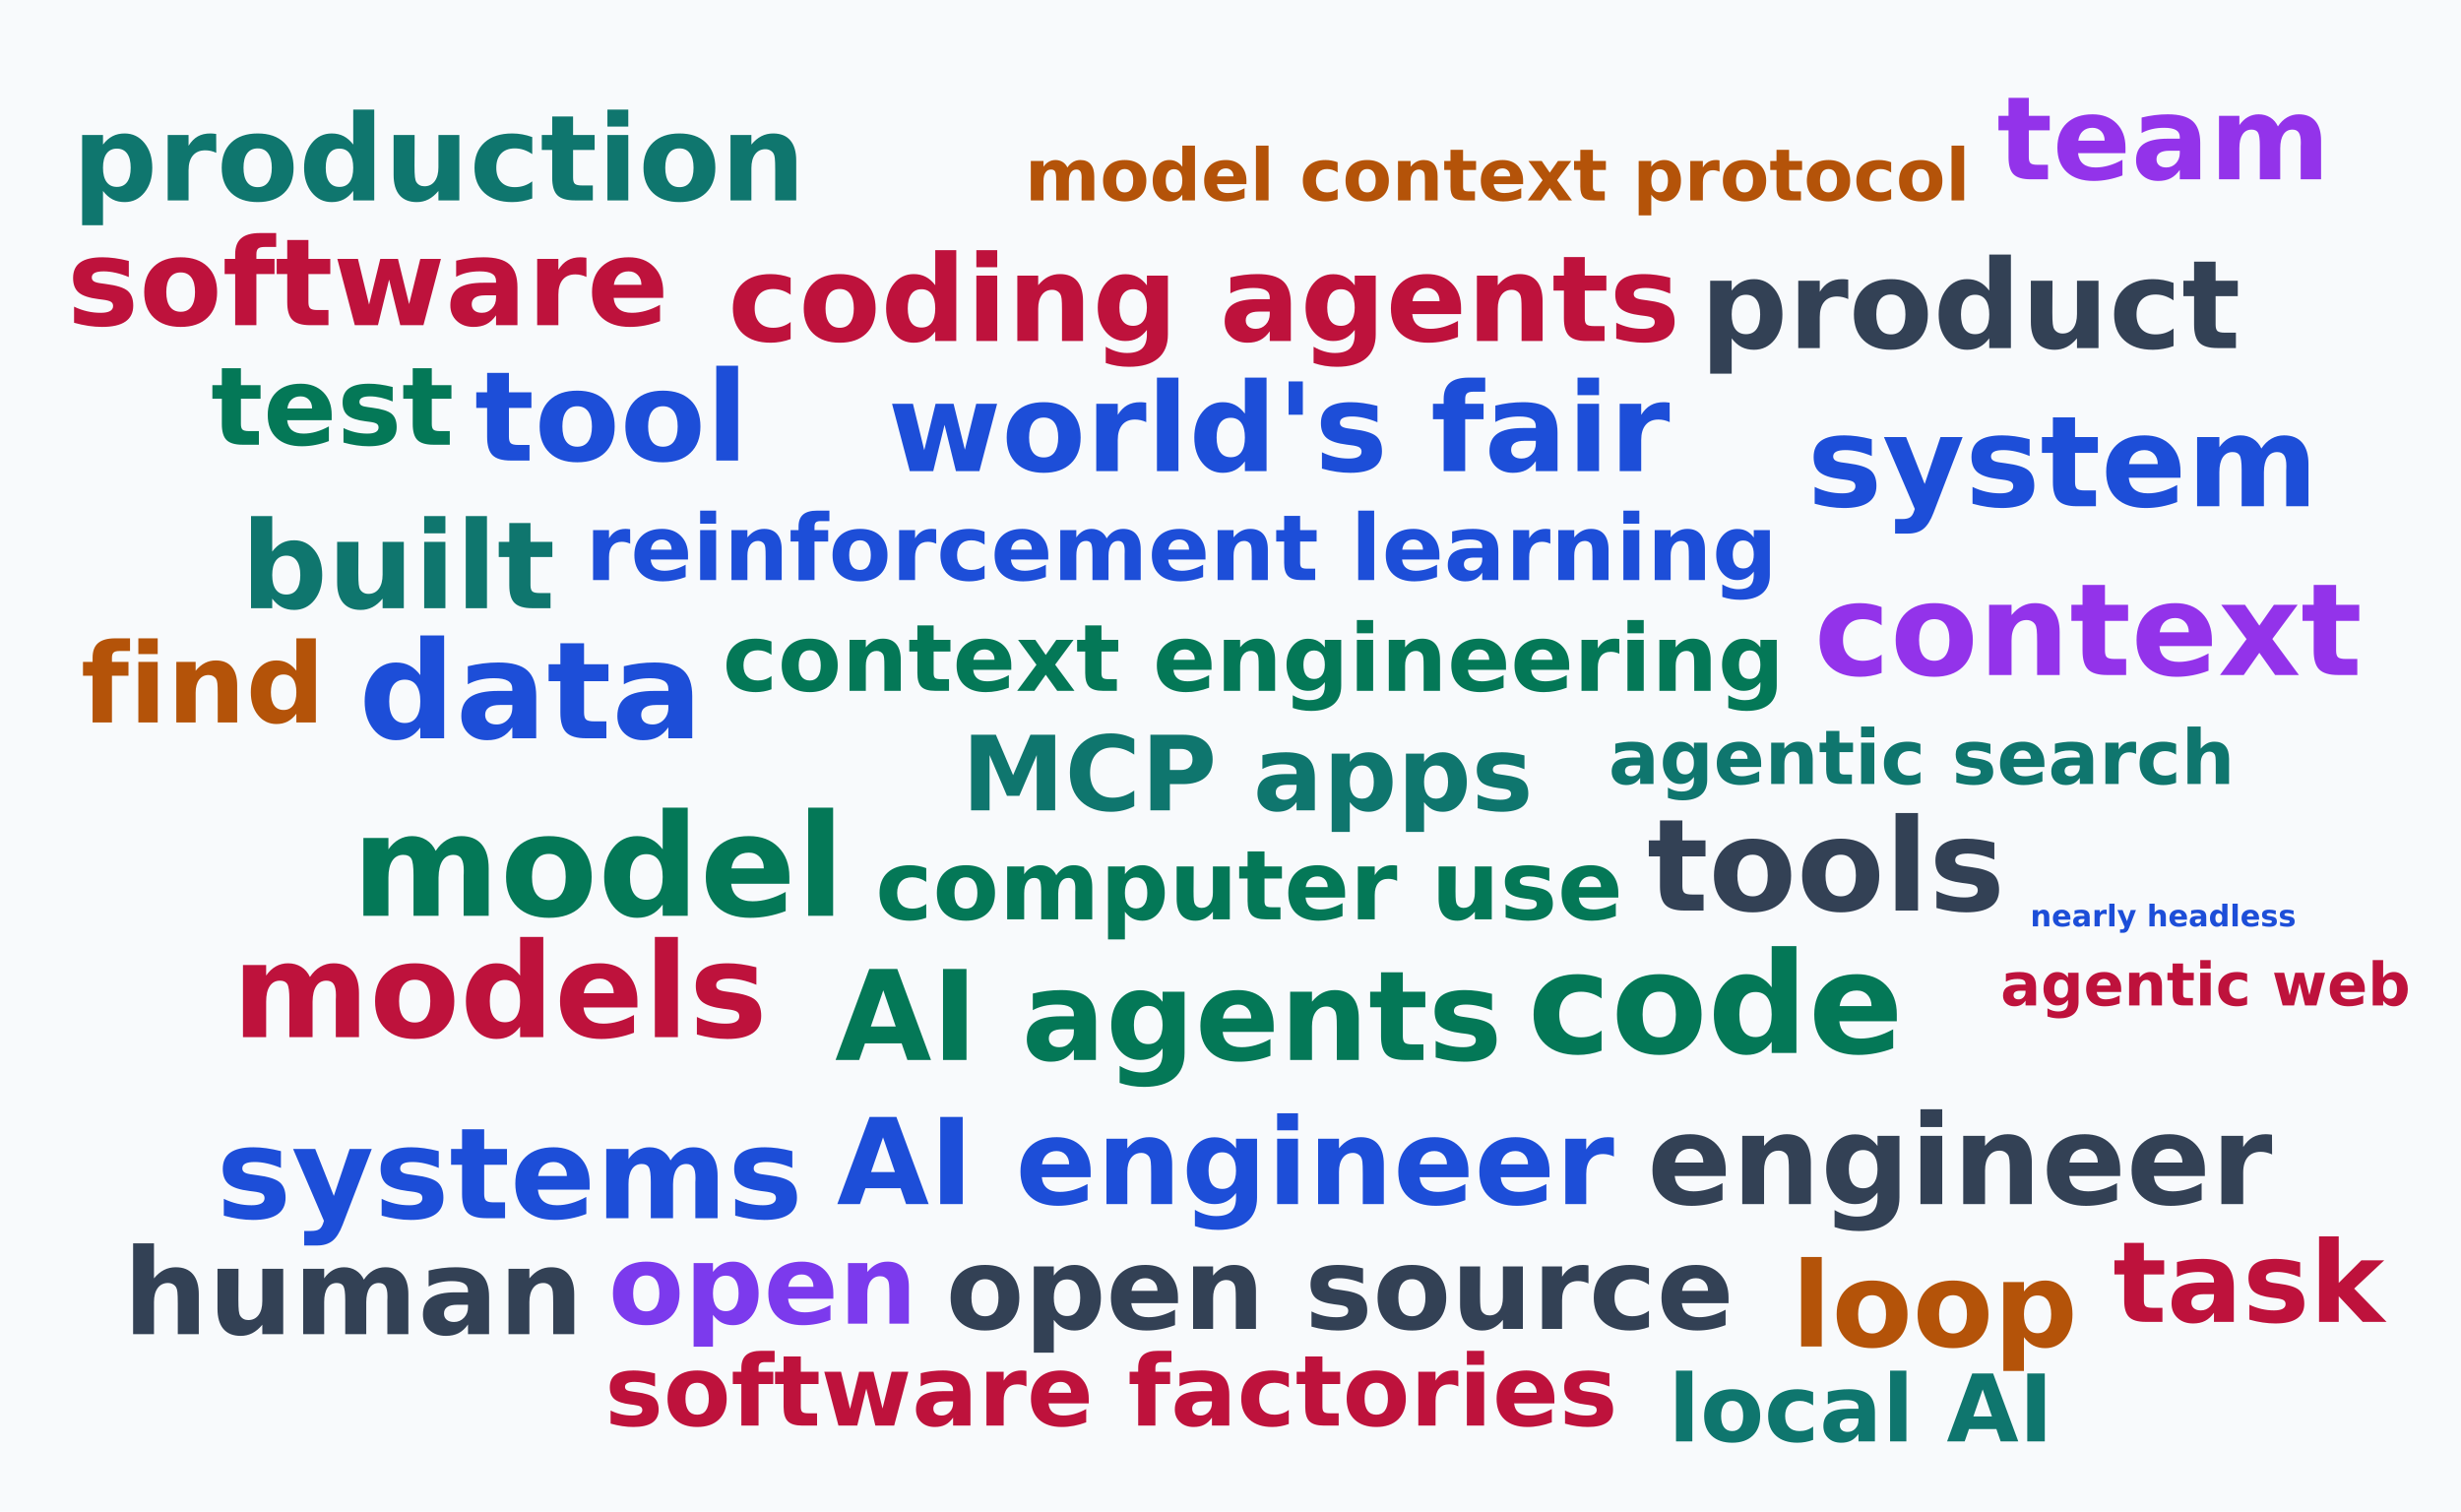
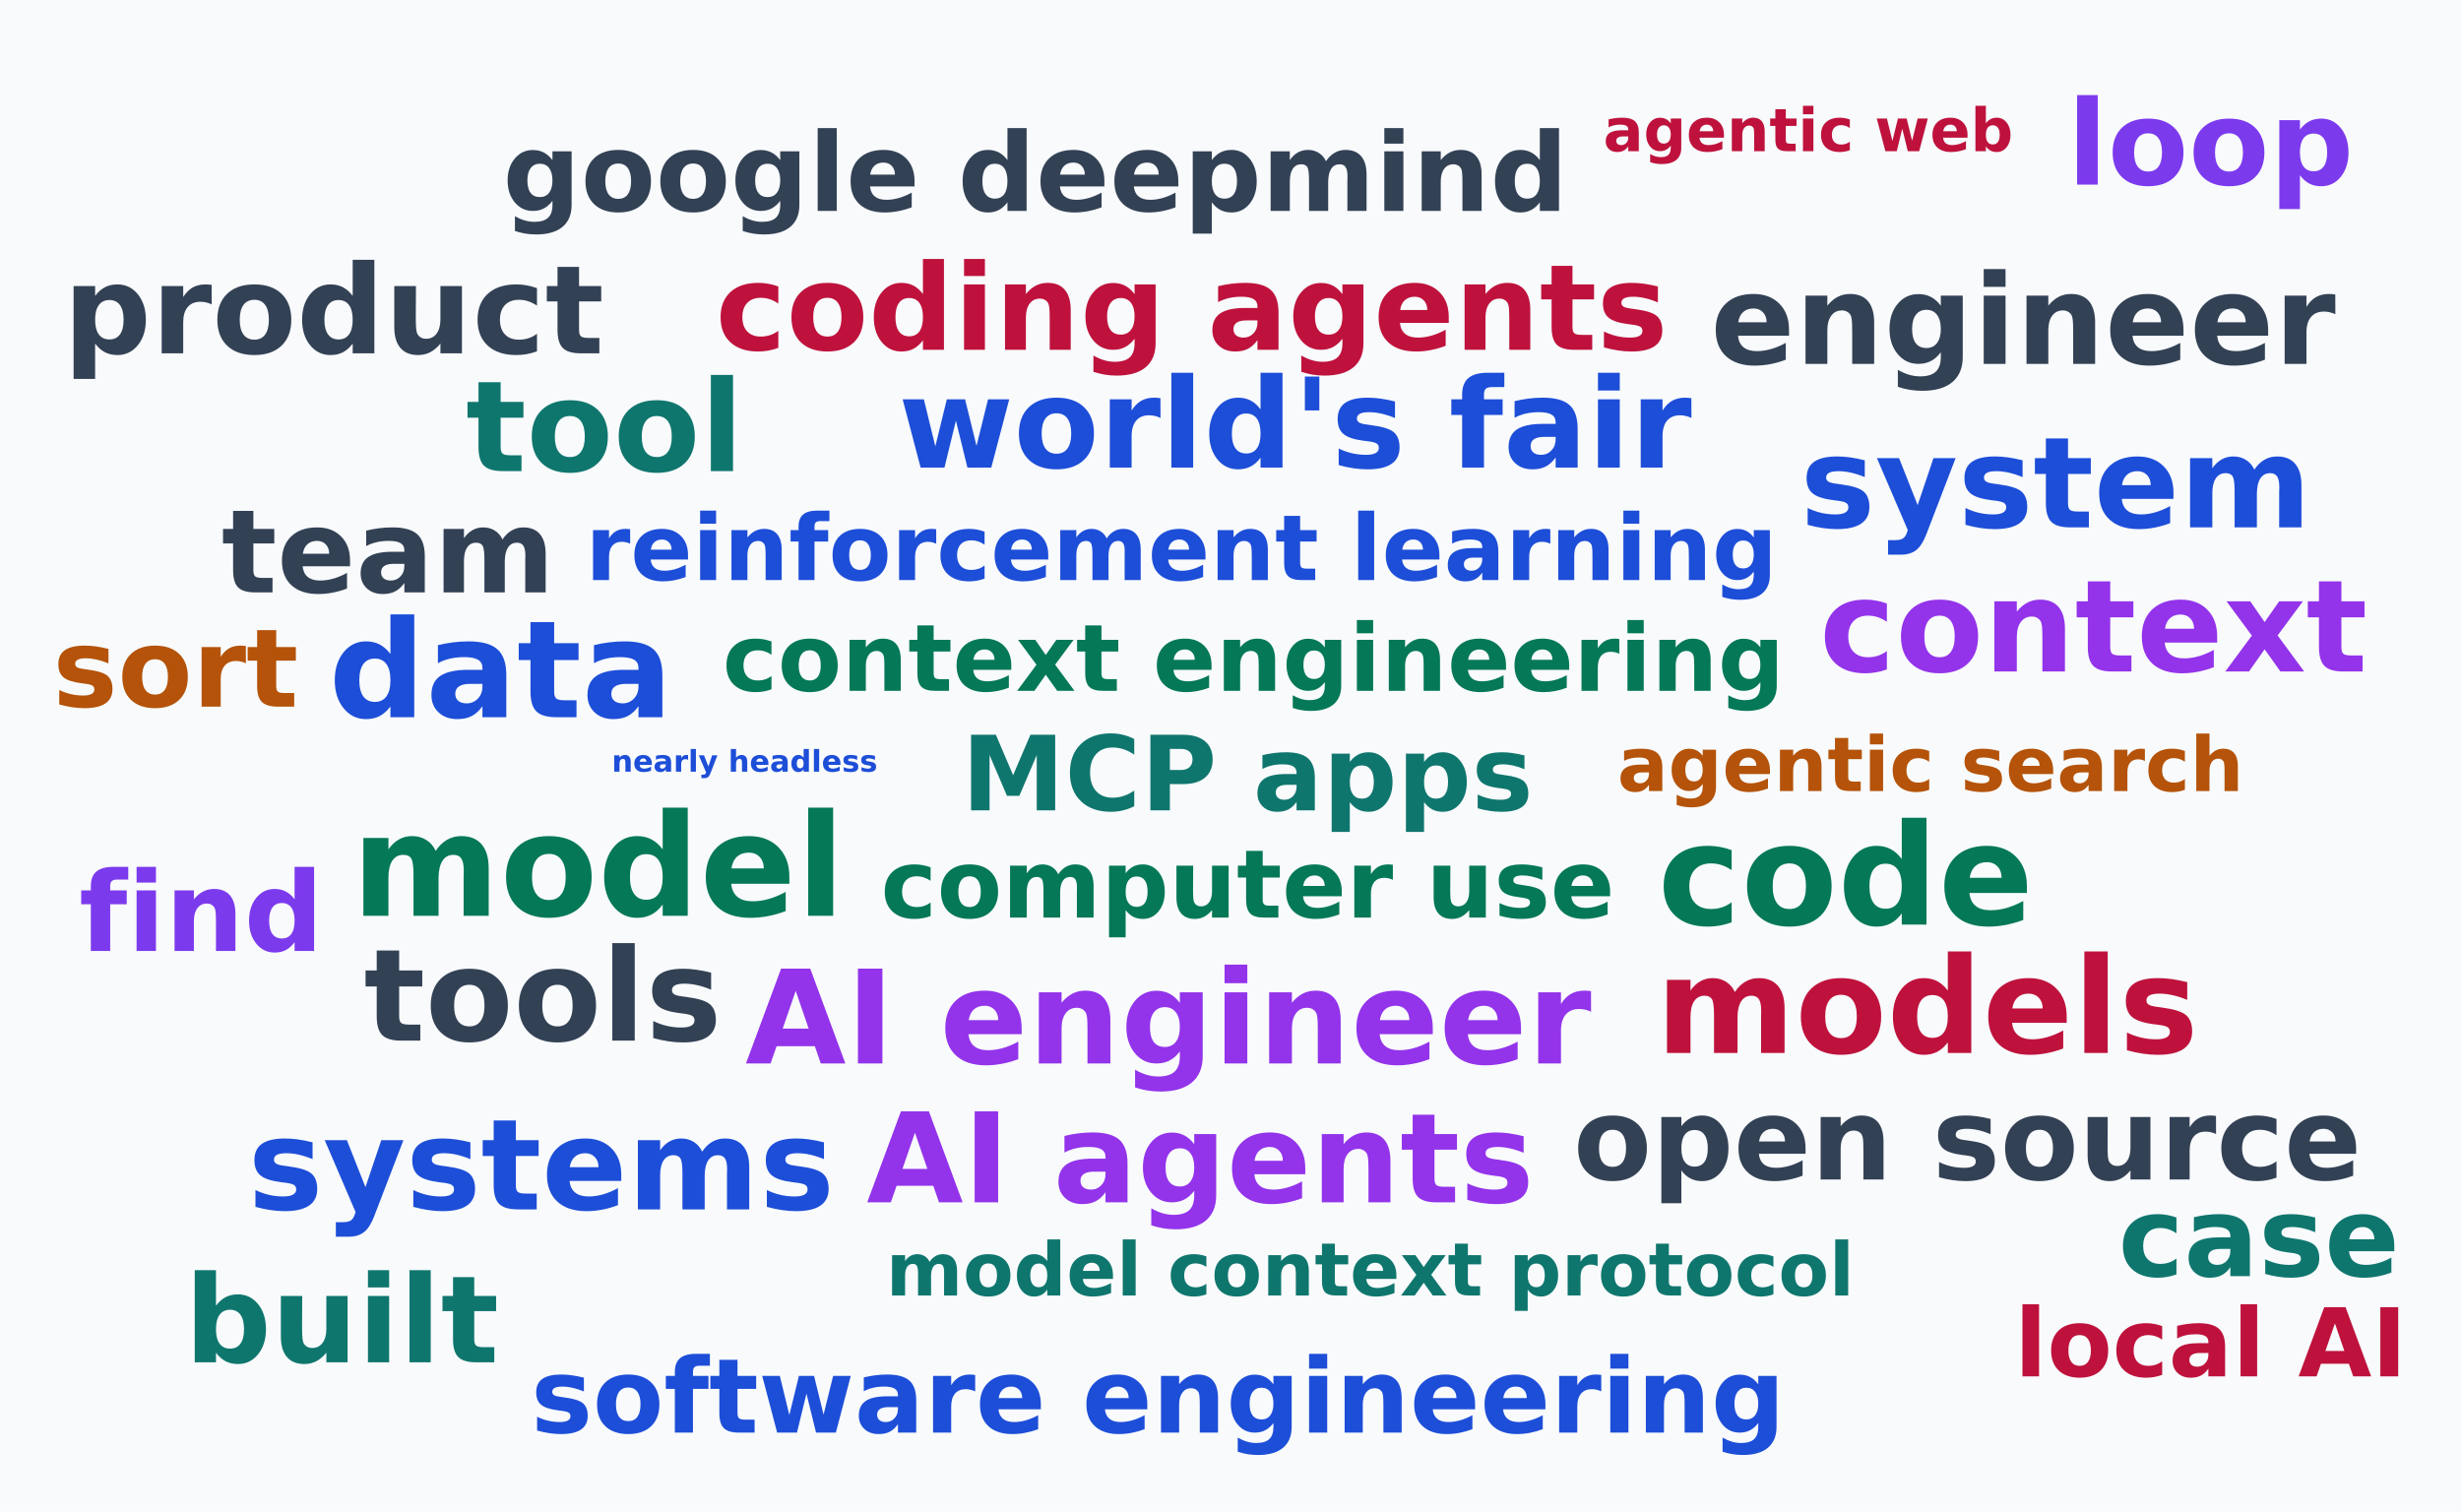
<svg xmlns="http://www.w3.org/2000/svg" viewBox="0 0 1400 860" role="img" aria-labelledby="title desc">
  <rect width="100%" height="100%" fill="#f8fafc" />
  <g font-family="DejaVu Sans, Arial, sans-serif" font-weight="700">
    <text x="547" y="461" font-size="59" fill="#0f766e">MCP apps</text>
-     <text x="498" y="523" font-size="55" fill="#047857">computer use</text>
+     <text x="501" y="522" font-size="54" fill="#047857">computer use</text>
    <text x="411" y="393" font-size="53" fill="#047857">context engineering</text>
    <text x="333" y="330" font-size="52" fill="#1d4ed8">reinforcement learning</text>
-     <text x="475" y="603" font-size="71" fill="#047857">AI agents</text>
-     <text x="505" y="268" font-size="70" fill="#1d4ed8">world's fair</text>
-     <text x="476" y="685" font-size="68" fill="#1d4ed8">AI engineer</text>
-     <text x="414" y="194" font-size="68" fill="#be123c">coding agents</text>
+     <text x="424" y="605" font-size="74" fill="#9333ea">AI engineer</text>
+     <text x="511" y="266" font-size="71" fill="#1d4ed8">world's fair</text>
+     <text x="493" y="684" font-size="71" fill="#9333ea">AI agents</text>
+     <text x="407" y="199" font-size="68" fill="#be123c">coding agents</text>
    <text x="200" y="521" font-size="81" fill="#047857">model</text>
-     <text x="869" y="599" font-size="80" fill="#047857">code</text>
-     <text x="915" y="446" font-size="43" fill="#0f766e">agentic search</text>
-     <text x="538" y="756" font-size="65" fill="#334155">open source</text>
-     <text x="583" y="114" font-size="41" fill="#b45309">model context protocol</text>
-     <text x="204" y="420" font-size="77" fill="#1d4ed8">data</text>
-     <text x="132" y="590" font-size="75" fill="#be123c">models</text>
-     <text x="1032" y="384" font-size="73" fill="#9333ea">context</text>
-     <text x="937" y="518" font-size="73" fill="#334155">tools</text>
-     <text x="123" y="693" font-size="72" fill="#1d4ed8">systems</text>
-     <text x="1028" y="288" font-size="72" fill="#1d4ed8">system</text>
-     <text x="270" y="262" font-size="71" fill="#1d4ed8">tool</text>
-     <text x="937" y="685" font-size="71" fill="#334155">engineer</text>
-     <text x="967" y="198" font-size="70" fill="#334155">product</text>
-     <text x="1138" y="572" font-size="34" fill="#be123c">agentic web</text>
-     <text x="344" y="811" font-size="56" fill="#be123c">software factories</text>
-     <text x="137" y="346" font-size="69" fill="#0f766e">built</text>
-     <text x="38" y="185" font-size="69" fill="#be123c">software</text>
-     <text x="41" y="114" font-size="68" fill="#0f766e">production</text>
-     <text x="70" y="759" font-size="68" fill="#334155">human</text>
-     <text x="1019" y="766" font-size="67" fill="#b45309">loop</text>
-     <text x="949" y="820" font-size="53" fill="#0f766e">local AI</text>
-     <text x="1136" y="102" font-size="66" fill="#9333ea">team</text>
-     <text x="1202" y="752" font-size="64" fill="#be123c">task</text>
-     <text x="46" y="411" font-size="63" fill="#b45309">find</text>
-     <text x="346" y="753" font-size="63" fill="#7c3aed">open</text>
-     <text x="120" y="253" font-size="62" fill="#047857">test</text>
-     <text x="1155" y="527" font-size="17" fill="#1d4ed8">nearly headless</text>
+     <text x="943" y="526" font-size="80" fill="#047857">code</text>
+     <text x="504" y="737" font-size="42" fill="#0f766e">model context protocol</text>
+     <text x="895" y="671" font-size="65" fill="#334155">open source</text>
+     <text x="920" y="450" font-size="43" fill="#b45309">agentic search</text>
+     <text x="187" y="408" font-size="77" fill="#1d4ed8">data</text>
+     <text x="942" y="599" font-size="76" fill="#be123c">models</text>
+     <text x="286" y="120" font-size="62" fill="#334155">google deepmind</text>
+     <text x="1035" y="382" font-size="73" fill="#9333ea">context</text>
+     <text x="207" y="592" font-size="73" fill="#334155">tools</text>
+     <text x="141" y="688" font-size="72" fill="#1d4ed8">systems</text>
+     <text x="1024" y="300" font-size="72" fill="#1d4ed8">system</text>
+     <text x="265" y="268" font-size="72" fill="#0f766e">tool</text>
+     <text x="302" y="815" font-size="59" fill="#1d4ed8">software engineering</text>
+     <text x="973" y="207" font-size="71" fill="#334155">engineer</text>
+     <text x="36" y="201" font-size="70" fill="#334155">product</text>
+     <text x="912" y="86" font-size="34" fill="#be123c">agentic web</text>
+     <text x="105" y="775" font-size="69" fill="#0f766e">built</text>
+     <text x="1146" y="783" font-size="54" fill="#be123c">local AI</text>
+     <text x="1176" y="105" font-size="67" fill="#7c3aed">loop</text>
+     <text x="126" y="337" font-size="66" fill="#334155">team</text>
+     <text x="45" y="541" font-size="63" fill="#7c3aed">find</text>
+     <text x="1205" y="726" font-size="63" fill="#0f766e">case</text>
+     <text x="30" y="402" font-size="62" fill="#b45309">sort</text>
+     <text x="348" y="439" font-size="17" fill="#1d4ed8">nearly headless</text>
  </g>
</svg>
